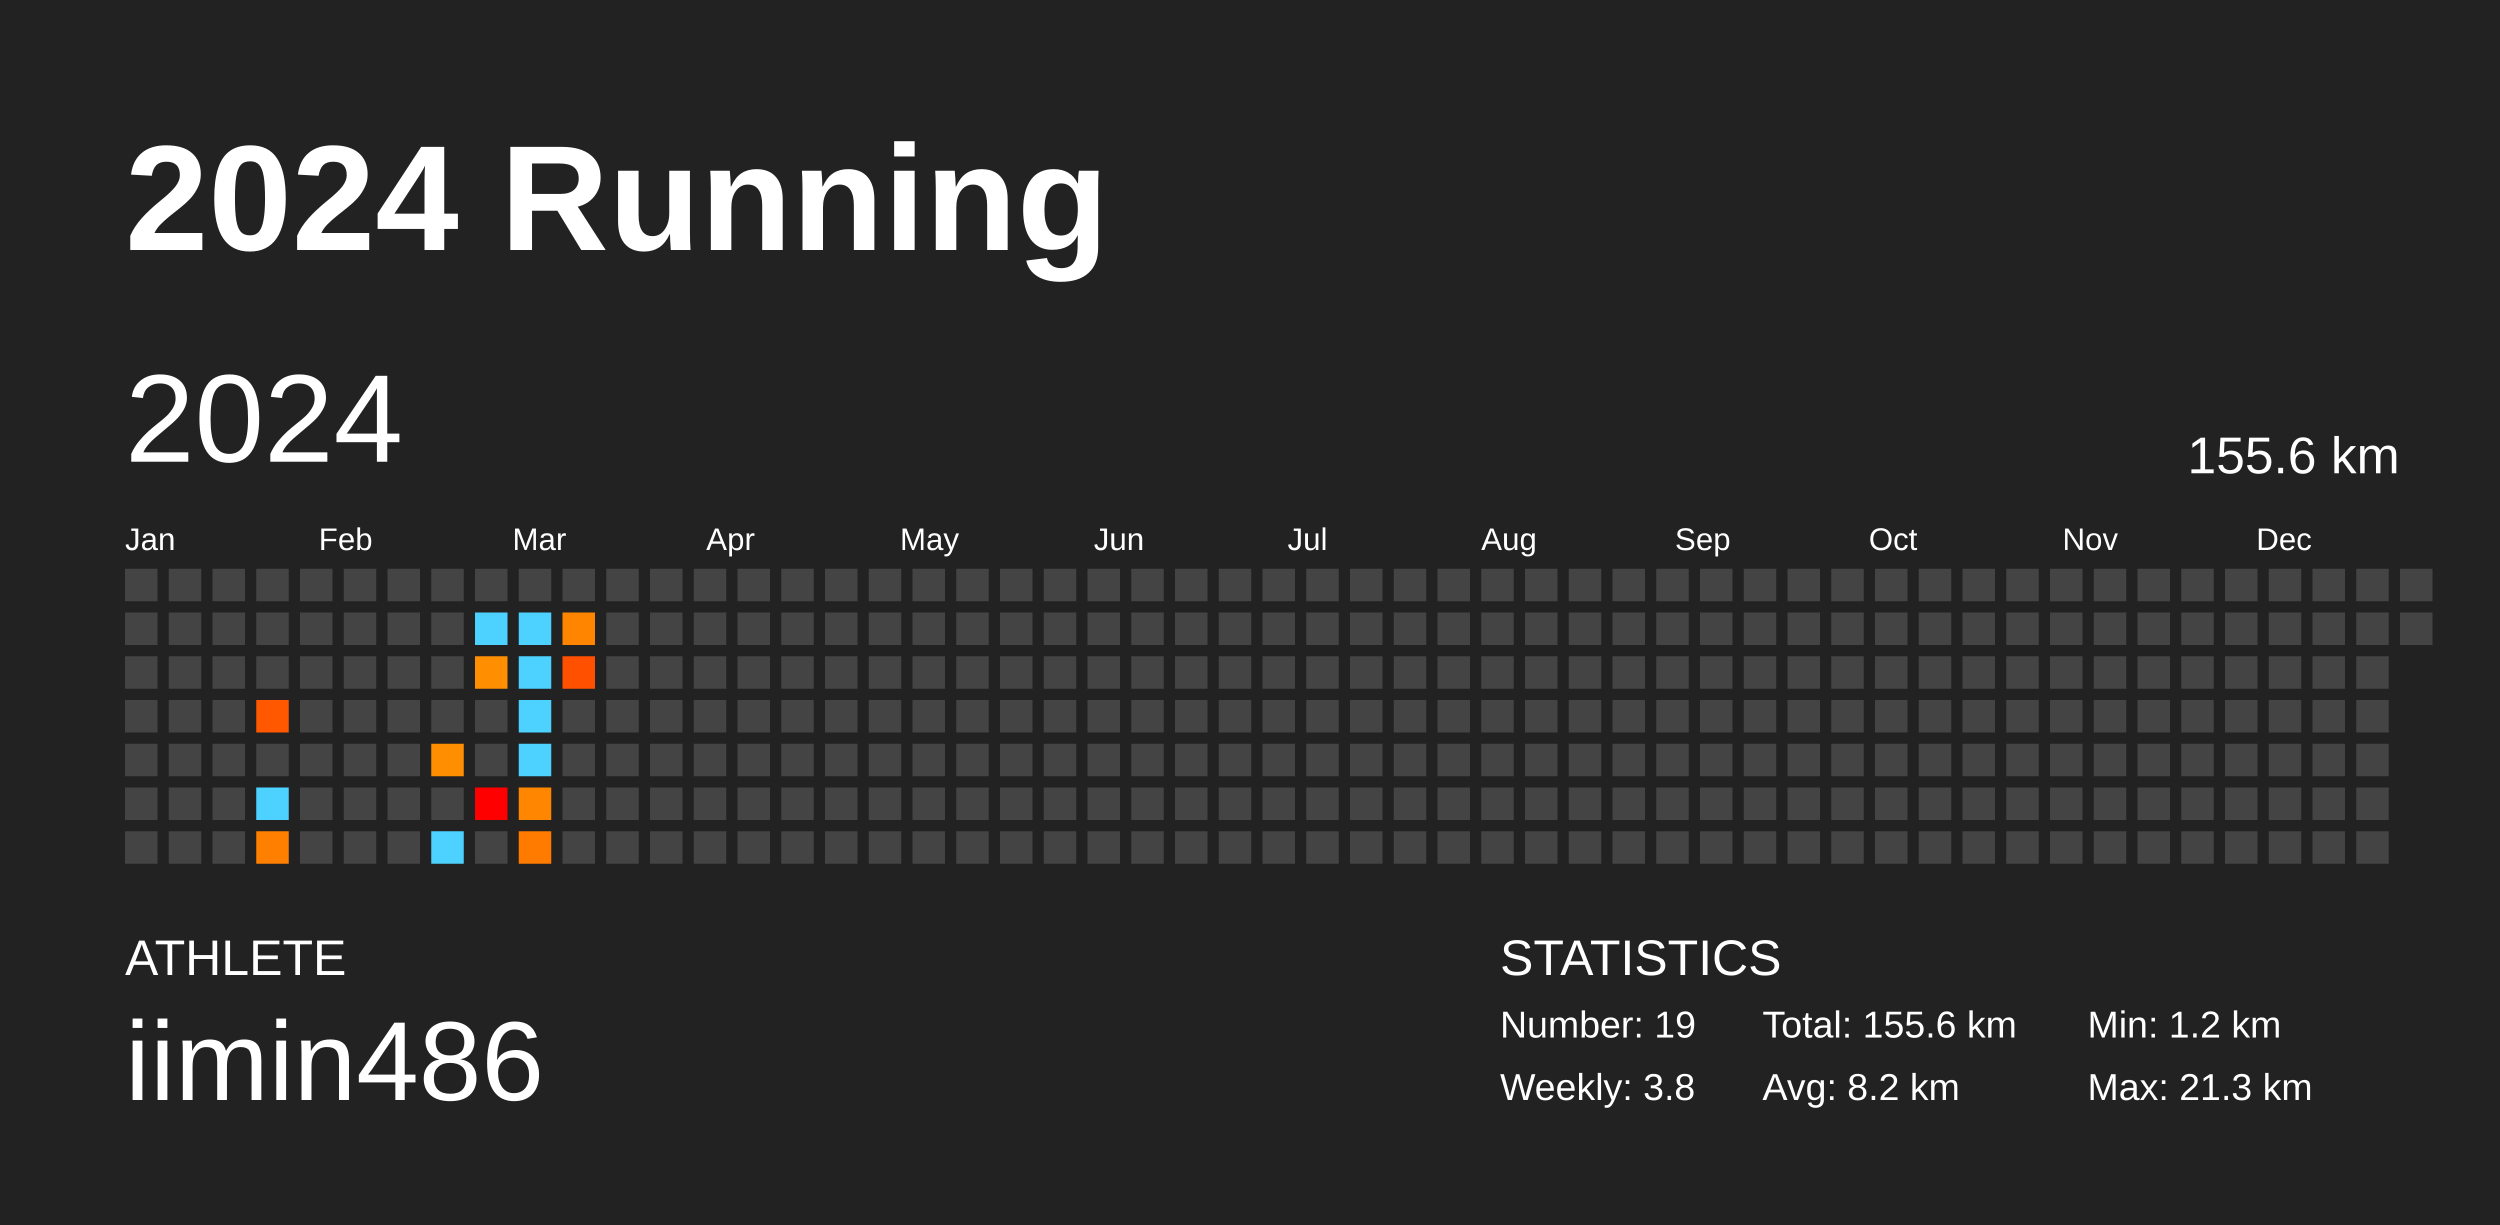
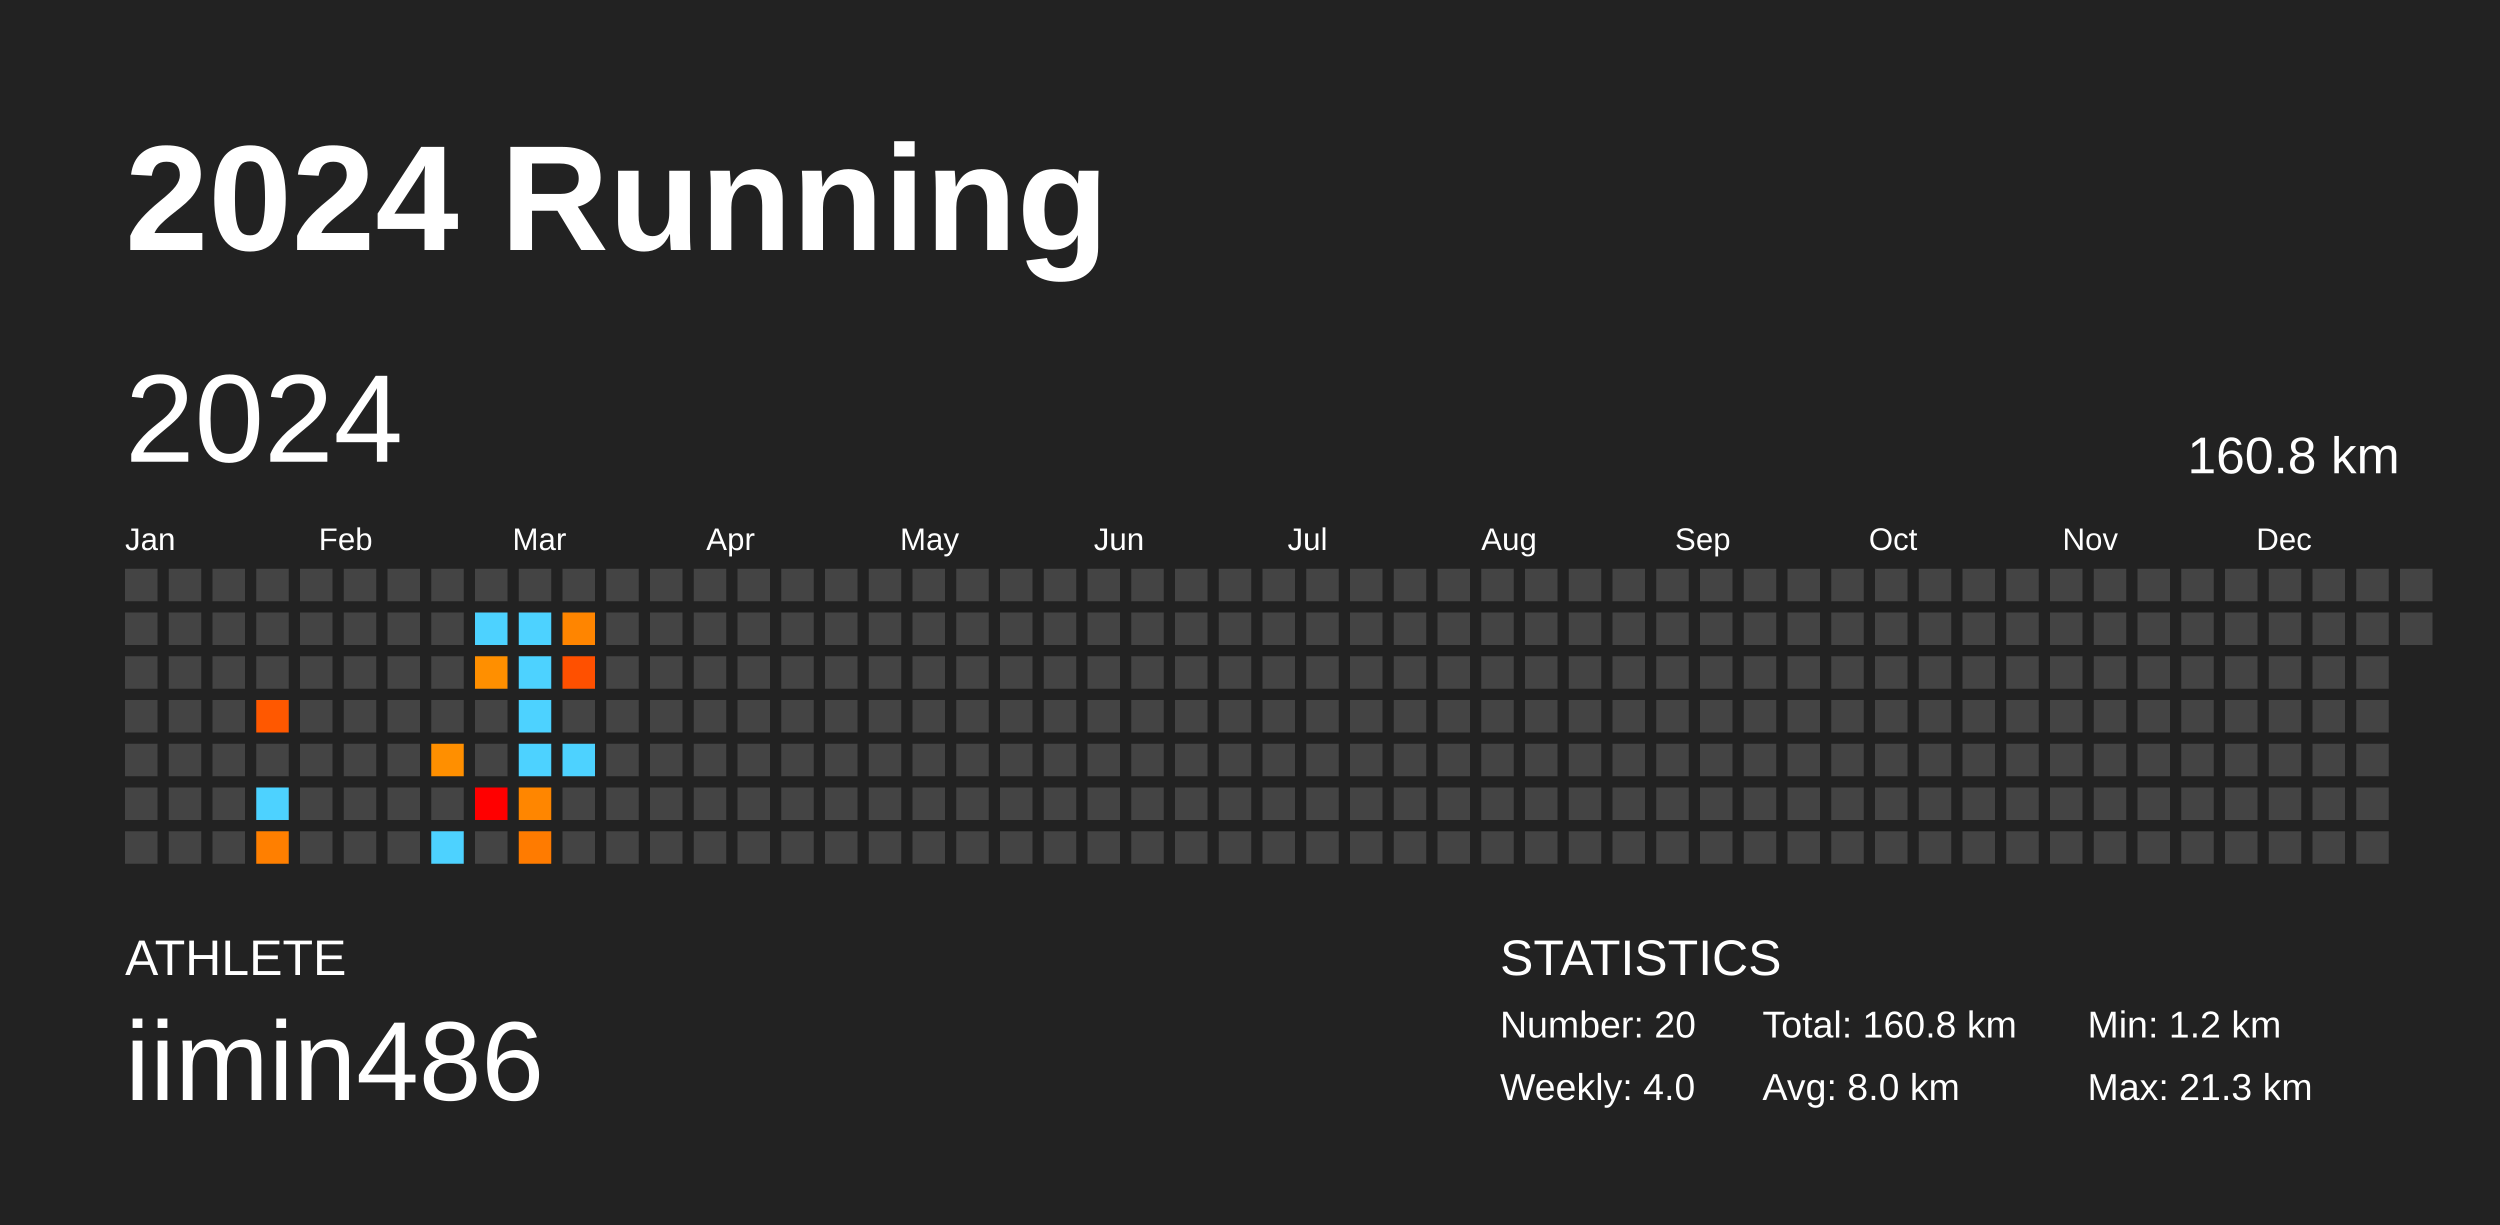
<svg xmlns="http://www.w3.org/2000/svg" baseProfile="full" height="98mm" version="1.1" viewBox="0,0,200,98" width="200mm">
  <defs />
  <rect fill="#222222" height="98" width="200" x="0" y="0" />
  <text fill="#FFFFFF" style="font-size:12px; font-family:Arial; font-weight:bold;" x="10" y="20">2024 Running</text>
  <text fill="#FFFFFF" style="font-size:4px; font-family:Arial" x="10" y="78">ATHLETE</text>
  <text fill="#FFFFFF" style="font-size:9px; font-family:Arial" x="10" y="88">iimin486</text>
  <text fill="#FFFFFF" style="font-size:4px; font-family:Arial" x="120" y="78">STATISTICS</text>
-   <text fill="#FFFFFF" style="font-size:3px; font-family:Arial" x="120" y="83">Number: 19</text>
-   <text fill="#FFFFFF" style="font-size:3px; font-family:Arial" x="120" y="88">Weekly: 3.8</text>
-   <text fill="#FFFFFF" style="font-size:3px; font-family:Arial" x="141" y="83">Total: 155.6 km</text>
-   <text fill="#FFFFFF" style="font-size:3px; font-family:Arial" x="141" y="88">Avg: 8.2 km</text>
+   <text fill="#FFFFFF" style="font-size:3px; font-family:Arial" x="120" y="83">Number: 20</text>
+   <text fill="#FFFFFF" style="font-size:3px; font-family:Arial" x="120" y="88">Weekly: 4.0</text>
+   <text fill="#FFFFFF" style="font-size:3px; font-family:Arial" x="141" y="83">Total: 160.8 km</text>
+   <text fill="#FFFFFF" style="font-size:3px; font-family:Arial" x="141" y="88">Avg: 8.0 km</text>
  <text fill="#FFFFFF" style="font-size:3px; font-family:Arial" x="167" y="83">Min: 1.2 km</text>
  <text fill="#FFFFFF" style="font-size:3px; font-family:Arial" x="167" y="88">Max: 21.3 km</text>
  <text dominant-baseline="hanging" fill="#FFFFFF" style="font-size:10.0px; font-family:Arial;" x="10" y="30">2024</text>
-   <text dominant-baseline="hanging" fill="#FFFFFF" style="font-size:4.125px; font-family:Arial;" x="175" y="35">155.6 km</text>
+   <text dominant-baseline="hanging" fill="#FFFFFF" style="font-size:4.125px; font-family:Arial;" x="175" y="35">160.8 km</text>
  <text fill="#FFFFFF" style="font-size:2.5px; font-family:Arial" x="10.0" y="44">Jan</text>
  <text fill="#FFFFFF" style="font-size:2.5px; font-family:Arial" x="25.5" y="44">Feb</text>
  <text fill="#FFFFFF" style="font-size:2.5px; font-family:Arial" x="41.0" y="44">Mar</text>
  <text fill="#FFFFFF" style="font-size:2.5px; font-family:Arial" x="56.5" y="44">Apr</text>
  <text fill="#FFFFFF" style="font-size:2.5px; font-family:Arial" x="72.0" y="44">May</text>
  <text fill="#FFFFFF" style="font-size:2.5px; font-family:Arial" x="87.5" y="44">Jun</text>
  <text fill="#FFFFFF" style="font-size:2.5px; font-family:Arial" x="103.0" y="44">Jul</text>
  <text fill="#FFFFFF" style="font-size:2.5px; font-family:Arial" x="118.5" y="44">Aug</text>
  <text fill="#FFFFFF" style="font-size:2.5px; font-family:Arial" x="134.0" y="44">Sep</text>
  <text fill="#FFFFFF" style="font-size:2.5px; font-family:Arial" x="149.5" y="44">Oct</text>
  <text fill="#FFFFFF" style="font-size:2.5px; font-family:Arial" x="165.0" y="44">Nov</text>
  <text fill="#FFFFFF" style="font-size:2.5px; font-family:Arial" x="180.5" y="44">Dec</text>
  <rect fill="#444444" height="2.6" width="2.6" x="10.0" y="45.5" />
  <rect fill="#444444" height="2.6" width="2.6" x="10.0" y="49.0" />
  <rect fill="#444444" height="2.6" width="2.6" x="10.0" y="52.5" />
  <rect fill="#444444" height="2.6" width="2.6" x="10.0" y="56.0" />
  <rect fill="#444444" height="2.6" width="2.6" x="10.0" y="59.5" />
  <rect fill="#444444" height="2.6" width="2.6" x="10.0" y="63.0" />
  <rect fill="#444444" height="2.6" width="2.6" x="10.0" y="66.5" />
  <rect fill="#444444" height="2.6" width="2.6" x="13.5" y="45.5" />
  <rect fill="#444444" height="2.6" width="2.6" x="13.5" y="49.0" />
  <rect fill="#444444" height="2.6" width="2.6" x="13.5" y="52.5" />
  <rect fill="#444444" height="2.6" width="2.6" x="13.5" y="56.0" />
  <rect fill="#444444" height="2.6" width="2.6" x="13.5" y="59.5" />
  <rect fill="#444444" height="2.6" width="2.6" x="13.5" y="63.0" />
  <rect fill="#444444" height="2.6" width="2.6" x="13.5" y="66.5" />
  <rect fill="#444444" height="2.6" width="2.6" x="17.0" y="45.5" />
  <rect fill="#444444" height="2.6" width="2.6" x="17.0" y="49.0" />
  <rect fill="#444444" height="2.6" width="2.6" x="17.0" y="52.5" />
  <rect fill="#444444" height="2.6" width="2.6" x="17.0" y="56.0" />
  <rect fill="#444444" height="2.6" width="2.6" x="17.0" y="59.5" />
  <rect fill="#444444" height="2.6" width="2.6" x="17.0" y="63.0" />
  <rect fill="#444444" height="2.6" width="2.6" x="17.0" y="66.5" />
  <rect fill="#444444" height="2.6" width="2.6" x="20.5" y="45.5" />
  <rect fill="#444444" height="2.6" width="2.6" x="20.5" y="49.0" />
  <rect fill="#444444" height="2.6" width="2.6" x="20.5" y="52.5" />
  <rect fill="#ff5800" height="2.6" width="2.6" x="20.5" y="56.0" />
  <rect fill="#444444" height="2.6" width="2.6" x="20.5" y="59.5" />
  <rect fill="#4dd2ff" height="2.6" width="2.6" x="20.5" y="63.0" />
  <rect fill="#ff7f00" height="2.6" width="2.6" x="20.5" y="66.5" />
  <rect fill="#444444" height="2.6" width="2.6" x="24.0" y="45.5" />
  <rect fill="#444444" height="2.6" width="2.6" x="24.0" y="49.0" />
  <rect fill="#444444" height="2.6" width="2.6" x="24.0" y="52.5" />
  <rect fill="#444444" height="2.6" width="2.6" x="24.0" y="56.0" />
  <rect fill="#444444" height="2.6" width="2.6" x="24.0" y="59.5" />
  <rect fill="#444444" height="2.6" width="2.6" x="24.0" y="63.0" />
  <rect fill="#444444" height="2.6" width="2.6" x="24.0" y="66.5" />
  <rect fill="#444444" height="2.6" width="2.6" x="27.5" y="45.5" />
  <rect fill="#444444" height="2.6" width="2.6" x="27.5" y="49.0" />
  <rect fill="#444444" height="2.6" width="2.6" x="27.5" y="52.5" />
  <rect fill="#444444" height="2.6" width="2.6" x="27.5" y="56.0" />
  <rect fill="#444444" height="2.6" width="2.6" x="27.5" y="59.5" />
  <rect fill="#444444" height="2.6" width="2.6" x="27.5" y="63.0" />
  <rect fill="#444444" height="2.6" width="2.6" x="27.5" y="66.5" />
  <rect fill="#444444" height="2.6" width="2.6" x="31.0" y="45.5" />
  <rect fill="#444444" height="2.6" width="2.6" x="31.0" y="49.0" />
  <rect fill="#444444" height="2.6" width="2.6" x="31.0" y="52.5" />
  <rect fill="#444444" height="2.6" width="2.6" x="31.0" y="56.0" />
  <rect fill="#444444" height="2.6" width="2.6" x="31.0" y="59.5" />
  <rect fill="#444444" height="2.6" width="2.6" x="31.0" y="63.0" />
  <rect fill="#444444" height="2.6" width="2.6" x="31.0" y="66.5" />
  <rect fill="#444444" height="2.6" width="2.6" x="34.5" y="45.5" />
  <rect fill="#444444" height="2.6" width="2.6" x="34.5" y="49.0" />
  <rect fill="#444444" height="2.6" width="2.6" x="34.5" y="52.5" />
  <rect fill="#444444" height="2.6" width="2.6" x="34.5" y="56.0" />
  <rect fill="#ff8f00" height="2.6" width="2.6" x="34.5" y="59.5" />
  <rect fill="#444444" height="2.6" width="2.6" x="34.5" y="63.0" />
  <rect fill="#4dd2ff" height="2.6" width="2.6" x="34.5" y="66.5" />
  <rect fill="#444444" height="2.6" width="2.6" x="38.0" y="45.5" />
  <rect fill="#4dd2ff" height="2.6" width="2.6" x="38.0" y="49.0" />
  <rect fill="#ff8f00" height="2.6" width="2.6" x="38.0" y="52.5" />
  <rect fill="#444444" height="2.6" width="2.6" x="38.0" y="56.0" />
  <rect fill="#444444" height="2.6" width="2.6" x="38.0" y="59.5" />
  <rect fill="red" height="2.6" width="2.6" x="38.0" y="63.0" />
  <rect fill="#444444" height="2.6" width="2.6" x="38.0" y="66.5" />
  <rect fill="#444444" height="2.6" width="2.6" x="41.5" y="45.5" />
  <rect fill="#4dd2ff" height="2.6" width="2.6" x="41.5" y="49.0" />
  <rect fill="#4dd2ff" height="2.6" width="2.6" x="41.5" y="52.5" />
  <rect fill="#4dd2ff" height="2.6" width="2.6" x="41.5" y="56.0" />
  <rect fill="#4dd2ff" height="2.6" width="2.6" x="41.5" y="59.5" />
  <rect fill="#ff8600" height="2.6" width="2.6" x="41.5" y="63.0" />
  <rect fill="#ff7b00" height="2.6" width="2.6" x="41.5" y="66.5" />
  <rect fill="#444444" height="2.6" width="2.6" x="45.0" y="45.5" />
  <rect fill="#ff8500" height="2.6" width="2.6" x="45.0" y="49.0" />
  <rect fill="#ff5000" height="2.6" width="2.6" x="45.0" y="52.5" />
  <rect fill="#444444" height="2.6" width="2.6" x="45.0" y="56.0" />
-   <rect fill="#444444" height="2.6" width="2.6" x="45.0" y="59.5" />
+   <rect fill="#4dd2ff" height="2.6" width="2.6" x="45.0" y="59.5" />
  <rect fill="#444444" height="2.6" width="2.6" x="45.0" y="63.0" />
  <rect fill="#444444" height="2.6" width="2.6" x="45.0" y="66.5" />
  <rect fill="#444444" height="2.6" width="2.6" x="48.5" y="45.5" />
  <rect fill="#444444" height="2.6" width="2.6" x="48.5" y="49.0" />
  <rect fill="#444444" height="2.6" width="2.6" x="48.5" y="52.5" />
  <rect fill="#444444" height="2.6" width="2.6" x="48.5" y="56.0" />
  <rect fill="#444444" height="2.6" width="2.6" x="48.5" y="59.5" />
  <rect fill="#444444" height="2.6" width="2.6" x="48.5" y="63.0" />
  <rect fill="#444444" height="2.6" width="2.6" x="48.5" y="66.5" />
  <rect fill="#444444" height="2.6" width="2.6" x="52.0" y="45.5" />
  <rect fill="#444444" height="2.6" width="2.6" x="52.0" y="49.0" />
  <rect fill="#444444" height="2.6" width="2.6" x="52.0" y="52.5" />
  <rect fill="#444444" height="2.6" width="2.6" x="52.0" y="56.0" />
  <rect fill="#444444" height="2.6" width="2.6" x="52.0" y="59.5" />
  <rect fill="#444444" height="2.6" width="2.6" x="52.0" y="63.0" />
  <rect fill="#444444" height="2.6" width="2.6" x="52.0" y="66.5" />
  <rect fill="#444444" height="2.6" width="2.6" x="55.5" y="45.5" />
  <rect fill="#444444" height="2.6" width="2.6" x="55.5" y="49.0" />
  <rect fill="#444444" height="2.6" width="2.6" x="55.5" y="52.5" />
  <rect fill="#444444" height="2.6" width="2.6" x="55.5" y="56.0" />
  <rect fill="#444444" height="2.6" width="2.6" x="55.5" y="59.5" />
  <rect fill="#444444" height="2.6" width="2.6" x="55.5" y="63.0" />
  <rect fill="#444444" height="2.6" width="2.6" x="55.5" y="66.5" />
  <rect fill="#444444" height="2.6" width="2.6" x="59.0" y="45.5" />
  <rect fill="#444444" height="2.6" width="2.6" x="59.0" y="49.0" />
  <rect fill="#444444" height="2.6" width="2.6" x="59.0" y="52.5" />
  <rect fill="#444444" height="2.6" width="2.6" x="59.0" y="56.0" />
  <rect fill="#444444" height="2.6" width="2.6" x="59.0" y="59.5" />
  <rect fill="#444444" height="2.6" width="2.6" x="59.0" y="63.0" />
  <rect fill="#444444" height="2.6" width="2.6" x="59.0" y="66.5" />
  <rect fill="#444444" height="2.6" width="2.6" x="62.5" y="45.5" />
  <rect fill="#444444" height="2.6" width="2.6" x="62.5" y="49.0" />
  <rect fill="#444444" height="2.6" width="2.6" x="62.5" y="52.5" />
  <rect fill="#444444" height="2.6" width="2.6" x="62.5" y="56.0" />
  <rect fill="#444444" height="2.6" width="2.6" x="62.5" y="59.5" />
  <rect fill="#444444" height="2.6" width="2.6" x="62.5" y="63.0" />
  <rect fill="#444444" height="2.6" width="2.6" x="62.5" y="66.5" />
  <rect fill="#444444" height="2.6" width="2.6" x="66.0" y="45.5" />
  <rect fill="#444444" height="2.6" width="2.6" x="66.0" y="49.0" />
  <rect fill="#444444" height="2.6" width="2.6" x="66.0" y="52.5" />
  <rect fill="#444444" height="2.6" width="2.6" x="66.0" y="56.0" />
  <rect fill="#444444" height="2.6" width="2.6" x="66.0" y="59.5" />
  <rect fill="#444444" height="2.6" width="2.6" x="66.0" y="63.0" />
  <rect fill="#444444" height="2.6" width="2.6" x="66.0" y="66.5" />
  <rect fill="#444444" height="2.6" width="2.6" x="69.5" y="45.5" />
  <rect fill="#444444" height="2.6" width="2.6" x="69.5" y="49.0" />
  <rect fill="#444444" height="2.6" width="2.6" x="69.5" y="52.5" />
  <rect fill="#444444" height="2.6" width="2.6" x="69.5" y="56.0" />
  <rect fill="#444444" height="2.6" width="2.6" x="69.5" y="59.5" />
  <rect fill="#444444" height="2.6" width="2.6" x="69.5" y="63.0" />
  <rect fill="#444444" height="2.6" width="2.6" x="69.5" y="66.5" />
  <rect fill="#444444" height="2.6" width="2.6" x="73.0" y="45.5" />
  <rect fill="#444444" height="2.6" width="2.6" x="73.0" y="49.0" />
  <rect fill="#444444" height="2.6" width="2.6" x="73.0" y="52.5" />
  <rect fill="#444444" height="2.6" width="2.6" x="73.0" y="56.0" />
  <rect fill="#444444" height="2.6" width="2.6" x="73.0" y="59.5" />
  <rect fill="#444444" height="2.6" width="2.6" x="73.0" y="63.0" />
  <rect fill="#444444" height="2.6" width="2.6" x="73.0" y="66.5" />
  <rect fill="#444444" height="2.6" width="2.6" x="76.5" y="45.5" />
  <rect fill="#444444" height="2.6" width="2.6" x="76.5" y="49.0" />
  <rect fill="#444444" height="2.6" width="2.6" x="76.5" y="52.5" />
  <rect fill="#444444" height="2.6" width="2.6" x="76.5" y="56.0" />
  <rect fill="#444444" height="2.6" width="2.6" x="76.5" y="59.5" />
  <rect fill="#444444" height="2.6" width="2.6" x="76.5" y="63.0" />
  <rect fill="#444444" height="2.6" width="2.6" x="76.5" y="66.5" />
  <rect fill="#444444" height="2.6" width="2.6" x="80.0" y="45.5" />
  <rect fill="#444444" height="2.6" width="2.6" x="80.0" y="49.0" />
  <rect fill="#444444" height="2.6" width="2.6" x="80.0" y="52.5" />
  <rect fill="#444444" height="2.6" width="2.6" x="80.0" y="56.0" />
  <rect fill="#444444" height="2.6" width="2.6" x="80.0" y="59.5" />
  <rect fill="#444444" height="2.6" width="2.6" x="80.0" y="63.0" />
  <rect fill="#444444" height="2.6" width="2.6" x="80.0" y="66.5" />
  <rect fill="#444444" height="2.6" width="2.6" x="83.5" y="45.5" />
  <rect fill="#444444" height="2.6" width="2.6" x="83.5" y="49.0" />
  <rect fill="#444444" height="2.6" width="2.6" x="83.5" y="52.5" />
  <rect fill="#444444" height="2.6" width="2.6" x="83.5" y="56.0" />
  <rect fill="#444444" height="2.6" width="2.6" x="83.5" y="59.5" />
  <rect fill="#444444" height="2.6" width="2.6" x="83.5" y="63.0" />
  <rect fill="#444444" height="2.6" width="2.6" x="83.5" y="66.5" />
  <rect fill="#444444" height="2.6" width="2.6" x="87.0" y="45.5" />
  <rect fill="#444444" height="2.6" width="2.6" x="87.0" y="49.0" />
  <rect fill="#444444" height="2.6" width="2.6" x="87.0" y="52.5" />
  <rect fill="#444444" height="2.6" width="2.6" x="87.0" y="56.0" />
  <rect fill="#444444" height="2.6" width="2.6" x="87.0" y="59.5" />
  <rect fill="#444444" height="2.6" width="2.6" x="87.0" y="63.0" />
  <rect fill="#444444" height="2.6" width="2.6" x="87.0" y="66.5" />
  <rect fill="#444444" height="2.6" width="2.6" x="90.5" y="45.5" />
  <rect fill="#444444" height="2.6" width="2.6" x="90.5" y="49.0" />
  <rect fill="#444444" height="2.6" width="2.6" x="90.5" y="52.5" />
  <rect fill="#444444" height="2.6" width="2.6" x="90.5" y="56.0" />
  <rect fill="#444444" height="2.6" width="2.6" x="90.5" y="59.5" />
  <rect fill="#444444" height="2.6" width="2.6" x="90.5" y="63.0" />
  <rect fill="#444444" height="2.6" width="2.6" x="90.5" y="66.5" />
  <rect fill="#444444" height="2.6" width="2.6" x="94.0" y="45.5" />
  <rect fill="#444444" height="2.6" width="2.6" x="94.0" y="49.0" />
  <rect fill="#444444" height="2.6" width="2.6" x="94.0" y="52.5" />
  <rect fill="#444444" height="2.6" width="2.6" x="94.0" y="56.0" />
  <rect fill="#444444" height="2.6" width="2.6" x="94.0" y="59.5" />
  <rect fill="#444444" height="2.6" width="2.6" x="94.0" y="63.0" />
  <rect fill="#444444" height="2.6" width="2.6" x="94.0" y="66.5" />
  <rect fill="#444444" height="2.6" width="2.6" x="97.5" y="45.5" />
  <rect fill="#444444" height="2.6" width="2.6" x="97.5" y="49.0" />
  <rect fill="#444444" height="2.6" width="2.6" x="97.5" y="52.5" />
  <rect fill="#444444" height="2.6" width="2.6" x="97.5" y="56.0" />
  <rect fill="#444444" height="2.6" width="2.6" x="97.5" y="59.5" />
  <rect fill="#444444" height="2.6" width="2.6" x="97.5" y="63.0" />
  <rect fill="#444444" height="2.6" width="2.6" x="97.5" y="66.5" />
  <rect fill="#444444" height="2.6" width="2.6" x="101.0" y="45.5" />
  <rect fill="#444444" height="2.6" width="2.6" x="101.0" y="49.0" />
  <rect fill="#444444" height="2.6" width="2.6" x="101.0" y="52.5" />
  <rect fill="#444444" height="2.6" width="2.6" x="101.0" y="56.0" />
  <rect fill="#444444" height="2.6" width="2.6" x="101.0" y="59.5" />
  <rect fill="#444444" height="2.6" width="2.6" x="101.0" y="63.0" />
  <rect fill="#444444" height="2.6" width="2.6" x="101.0" y="66.5" />
  <rect fill="#444444" height="2.6" width="2.6" x="104.5" y="45.5" />
  <rect fill="#444444" height="2.6" width="2.6" x="104.5" y="49.0" />
  <rect fill="#444444" height="2.6" width="2.6" x="104.5" y="52.5" />
  <rect fill="#444444" height="2.6" width="2.6" x="104.5" y="56.0" />
  <rect fill="#444444" height="2.6" width="2.6" x="104.5" y="59.5" />
  <rect fill="#444444" height="2.6" width="2.6" x="104.5" y="63.0" />
  <rect fill="#444444" height="2.6" width="2.6" x="104.5" y="66.5" />
  <rect fill="#444444" height="2.6" width="2.6" x="108.0" y="45.5" />
  <rect fill="#444444" height="2.6" width="2.6" x="108.0" y="49.0" />
  <rect fill="#444444" height="2.6" width="2.6" x="108.0" y="52.5" />
  <rect fill="#444444" height="2.6" width="2.6" x="108.0" y="56.0" />
  <rect fill="#444444" height="2.6" width="2.6" x="108.0" y="59.5" />
  <rect fill="#444444" height="2.6" width="2.6" x="108.0" y="63.0" />
  <rect fill="#444444" height="2.6" width="2.6" x="108.0" y="66.5" />
  <rect fill="#444444" height="2.6" width="2.6" x="111.5" y="45.5" />
  <rect fill="#444444" height="2.6" width="2.6" x="111.5" y="49.0" />
  <rect fill="#444444" height="2.6" width="2.6" x="111.5" y="52.5" />
  <rect fill="#444444" height="2.6" width="2.6" x="111.5" y="56.0" />
  <rect fill="#444444" height="2.6" width="2.6" x="111.5" y="59.5" />
  <rect fill="#444444" height="2.6" width="2.6" x="111.5" y="63.0" />
  <rect fill="#444444" height="2.6" width="2.6" x="111.5" y="66.5" />
  <rect fill="#444444" height="2.6" width="2.6" x="115.0" y="45.5" />
  <rect fill="#444444" height="2.6" width="2.6" x="115.0" y="49.0" />
  <rect fill="#444444" height="2.6" width="2.6" x="115.0" y="52.5" />
  <rect fill="#444444" height="2.6" width="2.6" x="115.0" y="56.0" />
  <rect fill="#444444" height="2.6" width="2.6" x="115.0" y="59.5" />
  <rect fill="#444444" height="2.6" width="2.6" x="115.0" y="63.0" />
  <rect fill="#444444" height="2.6" width="2.6" x="115.0" y="66.5" />
  <rect fill="#444444" height="2.6" width="2.6" x="118.5" y="45.5" />
  <rect fill="#444444" height="2.6" width="2.6" x="118.5" y="49.0" />
  <rect fill="#444444" height="2.6" width="2.6" x="118.5" y="52.5" />
  <rect fill="#444444" height="2.6" width="2.6" x="118.5" y="56.0" />
  <rect fill="#444444" height="2.6" width="2.6" x="118.5" y="59.5" />
  <rect fill="#444444" height="2.6" width="2.6" x="118.5" y="63.0" />
  <rect fill="#444444" height="2.6" width="2.6" x="118.5" y="66.5" />
  <rect fill="#444444" height="2.6" width="2.6" x="122.0" y="45.5" />
  <rect fill="#444444" height="2.6" width="2.6" x="122.0" y="49.0" />
  <rect fill="#444444" height="2.6" width="2.6" x="122.0" y="52.5" />
  <rect fill="#444444" height="2.6" width="2.6" x="122.0" y="56.0" />
  <rect fill="#444444" height="2.6" width="2.6" x="122.0" y="59.5" />
  <rect fill="#444444" height="2.6" width="2.6" x="122.0" y="63.0" />
  <rect fill="#444444" height="2.6" width="2.6" x="122.0" y="66.5" />
  <rect fill="#444444" height="2.6" width="2.6" x="125.5" y="45.5" />
  <rect fill="#444444" height="2.6" width="2.6" x="125.5" y="49.0" />
  <rect fill="#444444" height="2.6" width="2.6" x="125.5" y="52.5" />
  <rect fill="#444444" height="2.6" width="2.6" x="125.5" y="56.0" />
  <rect fill="#444444" height="2.6" width="2.6" x="125.5" y="59.5" />
  <rect fill="#444444" height="2.6" width="2.6" x="125.5" y="63.0" />
  <rect fill="#444444" height="2.6" width="2.6" x="125.5" y="66.5" />
  <rect fill="#444444" height="2.6" width="2.6" x="129.0" y="45.5" />
  <rect fill="#444444" height="2.6" width="2.6" x="129.0" y="49.0" />
  <rect fill="#444444" height="2.6" width="2.6" x="129.0" y="52.5" />
  <rect fill="#444444" height="2.6" width="2.6" x="129.0" y="56.0" />
  <rect fill="#444444" height="2.6" width="2.6" x="129.0" y="59.5" />
  <rect fill="#444444" height="2.6" width="2.6" x="129.0" y="63.0" />
  <rect fill="#444444" height="2.6" width="2.6" x="129.0" y="66.5" />
  <rect fill="#444444" height="2.6" width="2.6" x="132.5" y="45.5" />
  <rect fill="#444444" height="2.6" width="2.6" x="132.5" y="49.0" />
  <rect fill="#444444" height="2.6" width="2.6" x="132.5" y="52.5" />
  <rect fill="#444444" height="2.6" width="2.6" x="132.5" y="56.0" />
  <rect fill="#444444" height="2.6" width="2.6" x="132.5" y="59.5" />
  <rect fill="#444444" height="2.6" width="2.6" x="132.5" y="63.0" />
  <rect fill="#444444" height="2.6" width="2.6" x="132.5" y="66.5" />
  <rect fill="#444444" height="2.6" width="2.6" x="136.0" y="45.5" />
  <rect fill="#444444" height="2.6" width="2.6" x="136.0" y="49.0" />
  <rect fill="#444444" height="2.6" width="2.6" x="136.0" y="52.5" />
  <rect fill="#444444" height="2.6" width="2.6" x="136.0" y="56.0" />
  <rect fill="#444444" height="2.6" width="2.6" x="136.0" y="59.5" />
  <rect fill="#444444" height="2.6" width="2.6" x="136.0" y="63.0" />
  <rect fill="#444444" height="2.6" width="2.6" x="136.0" y="66.5" />
  <rect fill="#444444" height="2.6" width="2.6" x="139.5" y="45.5" />
  <rect fill="#444444" height="2.6" width="2.6" x="139.5" y="49.0" />
  <rect fill="#444444" height="2.6" width="2.6" x="139.5" y="52.5" />
  <rect fill="#444444" height="2.6" width="2.6" x="139.5" y="56.0" />
  <rect fill="#444444" height="2.6" width="2.6" x="139.5" y="59.5" />
  <rect fill="#444444" height="2.6" width="2.6" x="139.5" y="63.0" />
  <rect fill="#444444" height="2.6" width="2.6" x="139.5" y="66.5" />
  <rect fill="#444444" height="2.6" width="2.6" x="143.0" y="45.5" />
  <rect fill="#444444" height="2.6" width="2.6" x="143.0" y="49.0" />
  <rect fill="#444444" height="2.6" width="2.6" x="143.0" y="52.5" />
  <rect fill="#444444" height="2.6" width="2.6" x="143.0" y="56.0" />
  <rect fill="#444444" height="2.6" width="2.6" x="143.0" y="59.5" />
  <rect fill="#444444" height="2.6" width="2.6" x="143.0" y="63.0" />
  <rect fill="#444444" height="2.6" width="2.6" x="143.0" y="66.5" />
  <rect fill="#444444" height="2.6" width="2.6" x="146.5" y="45.5" />
  <rect fill="#444444" height="2.6" width="2.6" x="146.5" y="49.0" />
  <rect fill="#444444" height="2.6" width="2.6" x="146.5" y="52.5" />
  <rect fill="#444444" height="2.6" width="2.6" x="146.5" y="56.0" />
  <rect fill="#444444" height="2.6" width="2.6" x="146.5" y="59.5" />
  <rect fill="#444444" height="2.6" width="2.6" x="146.5" y="63.0" />
  <rect fill="#444444" height="2.6" width="2.6" x="146.5" y="66.5" />
  <rect fill="#444444" height="2.6" width="2.6" x="150.0" y="45.5" />
  <rect fill="#444444" height="2.6" width="2.6" x="150.0" y="49.0" />
  <rect fill="#444444" height="2.6" width="2.6" x="150.0" y="52.5" />
  <rect fill="#444444" height="2.6" width="2.6" x="150.0" y="56.0" />
  <rect fill="#444444" height="2.6" width="2.6" x="150.0" y="59.5" />
  <rect fill="#444444" height="2.6" width="2.6" x="150.0" y="63.0" />
  <rect fill="#444444" height="2.6" width="2.6" x="150.0" y="66.5" />
  <rect fill="#444444" height="2.6" width="2.6" x="153.5" y="45.5" />
  <rect fill="#444444" height="2.6" width="2.6" x="153.5" y="49.0" />
  <rect fill="#444444" height="2.6" width="2.6" x="153.5" y="52.5" />
  <rect fill="#444444" height="2.6" width="2.6" x="153.5" y="56.0" />
  <rect fill="#444444" height="2.6" width="2.6" x="153.5" y="59.5" />
  <rect fill="#444444" height="2.6" width="2.6" x="153.5" y="63.0" />
  <rect fill="#444444" height="2.6" width="2.6" x="153.5" y="66.5" />
  <rect fill="#444444" height="2.6" width="2.6" x="157.0" y="45.5" />
  <rect fill="#444444" height="2.6" width="2.6" x="157.0" y="49.0" />
  <rect fill="#444444" height="2.6" width="2.6" x="157.0" y="52.5" />
  <rect fill="#444444" height="2.6" width="2.6" x="157.0" y="56.0" />
  <rect fill="#444444" height="2.6" width="2.6" x="157.0" y="59.5" />
  <rect fill="#444444" height="2.6" width="2.6" x="157.0" y="63.0" />
  <rect fill="#444444" height="2.6" width="2.6" x="157.0" y="66.5" />
  <rect fill="#444444" height="2.6" width="2.6" x="160.5" y="45.5" />
  <rect fill="#444444" height="2.6" width="2.6" x="160.5" y="49.0" />
  <rect fill="#444444" height="2.6" width="2.6" x="160.5" y="52.5" />
  <rect fill="#444444" height="2.6" width="2.6" x="160.5" y="56.0" />
  <rect fill="#444444" height="2.6" width="2.6" x="160.5" y="59.5" />
  <rect fill="#444444" height="2.6" width="2.6" x="160.5" y="63.0" />
  <rect fill="#444444" height="2.6" width="2.6" x="160.5" y="66.5" />
  <rect fill="#444444" height="2.6" width="2.6" x="164.0" y="45.5" />
  <rect fill="#444444" height="2.6" width="2.6" x="164.0" y="49.0" />
  <rect fill="#444444" height="2.6" width="2.6" x="164.0" y="52.5" />
  <rect fill="#444444" height="2.6" width="2.6" x="164.0" y="56.0" />
  <rect fill="#444444" height="2.6" width="2.6" x="164.0" y="59.5" />
  <rect fill="#444444" height="2.6" width="2.6" x="164.0" y="63.0" />
  <rect fill="#444444" height="2.6" width="2.6" x="164.0" y="66.5" />
  <rect fill="#444444" height="2.6" width="2.6" x="167.5" y="45.5" />
  <rect fill="#444444" height="2.6" width="2.6" x="167.5" y="49.0" />
  <rect fill="#444444" height="2.6" width="2.6" x="167.5" y="52.5" />
  <rect fill="#444444" height="2.6" width="2.6" x="167.5" y="56.0" />
  <rect fill="#444444" height="2.6" width="2.6" x="167.5" y="59.5" />
  <rect fill="#444444" height="2.6" width="2.6" x="167.5" y="63.0" />
  <rect fill="#444444" height="2.6" width="2.6" x="167.5" y="66.5" />
  <rect fill="#444444" height="2.6" width="2.6" x="171.0" y="45.5" />
  <rect fill="#444444" height="2.6" width="2.6" x="171.0" y="49.0" />
  <rect fill="#444444" height="2.6" width="2.6" x="171.0" y="52.5" />
  <rect fill="#444444" height="2.6" width="2.6" x="171.0" y="56.0" />
  <rect fill="#444444" height="2.6" width="2.6" x="171.0" y="59.5" />
  <rect fill="#444444" height="2.6" width="2.6" x="171.0" y="63.0" />
  <rect fill="#444444" height="2.6" width="2.6" x="171.0" y="66.5" />
  <rect fill="#444444" height="2.6" width="2.6" x="174.5" y="45.5" />
  <rect fill="#444444" height="2.6" width="2.6" x="174.5" y="49.0" />
  <rect fill="#444444" height="2.6" width="2.6" x="174.5" y="52.5" />
  <rect fill="#444444" height="2.6" width="2.6" x="174.5" y="56.0" />
  <rect fill="#444444" height="2.6" width="2.6" x="174.5" y="59.5" />
  <rect fill="#444444" height="2.6" width="2.6" x="174.5" y="63.0" />
  <rect fill="#444444" height="2.6" width="2.6" x="174.5" y="66.5" />
  <rect fill="#444444" height="2.6" width="2.6" x="178.0" y="45.5" />
  <rect fill="#444444" height="2.6" width="2.6" x="178.0" y="49.0" />
  <rect fill="#444444" height="2.6" width="2.6" x="178.0" y="52.5" />
  <rect fill="#444444" height="2.6" width="2.6" x="178.0" y="56.0" />
  <rect fill="#444444" height="2.6" width="2.6" x="178.0" y="59.5" />
  <rect fill="#444444" height="2.6" width="2.6" x="178.0" y="63.0" />
  <rect fill="#444444" height="2.6" width="2.6" x="178.0" y="66.5" />
  <rect fill="#444444" height="2.6" width="2.6" x="181.5" y="45.5" />
  <rect fill="#444444" height="2.6" width="2.6" x="181.5" y="49.0" />
  <rect fill="#444444" height="2.6" width="2.6" x="181.5" y="52.5" />
  <rect fill="#444444" height="2.6" width="2.6" x="181.5" y="56.0" />
  <rect fill="#444444" height="2.6" width="2.6" x="181.5" y="59.5" />
  <rect fill="#444444" height="2.6" width="2.6" x="181.5" y="63.0" />
  <rect fill="#444444" height="2.6" width="2.6" x="181.5" y="66.5" />
  <rect fill="#444444" height="2.6" width="2.6" x="185.0" y="45.5" />
  <rect fill="#444444" height="2.6" width="2.6" x="185.0" y="49.0" />
  <rect fill="#444444" height="2.6" width="2.6" x="185.0" y="52.5" />
  <rect fill="#444444" height="2.6" width="2.6" x="185.0" y="56.0" />
  <rect fill="#444444" height="2.6" width="2.6" x="185.0" y="59.5" />
  <rect fill="#444444" height="2.6" width="2.6" x="185.0" y="63.0" />
  <rect fill="#444444" height="2.6" width="2.6" x="185.0" y="66.5" />
  <rect fill="#444444" height="2.6" width="2.6" x="188.5" y="45.5" />
  <rect fill="#444444" height="2.6" width="2.6" x="188.5" y="49.0" />
  <rect fill="#444444" height="2.6" width="2.6" x="188.5" y="52.5" />
  <rect fill="#444444" height="2.6" width="2.6" x="188.5" y="56.0" />
  <rect fill="#444444" height="2.6" width="2.6" x="188.5" y="59.5" />
  <rect fill="#444444" height="2.6" width="2.6" x="188.5" y="63.0" />
  <rect fill="#444444" height="2.6" width="2.6" x="188.5" y="66.5" />
  <rect fill="#444444" height="2.6" width="2.6" x="192.0" y="45.5" />
  <rect fill="#444444" height="2.6" width="2.6" x="192.0" y="49.0" />
</svg>
